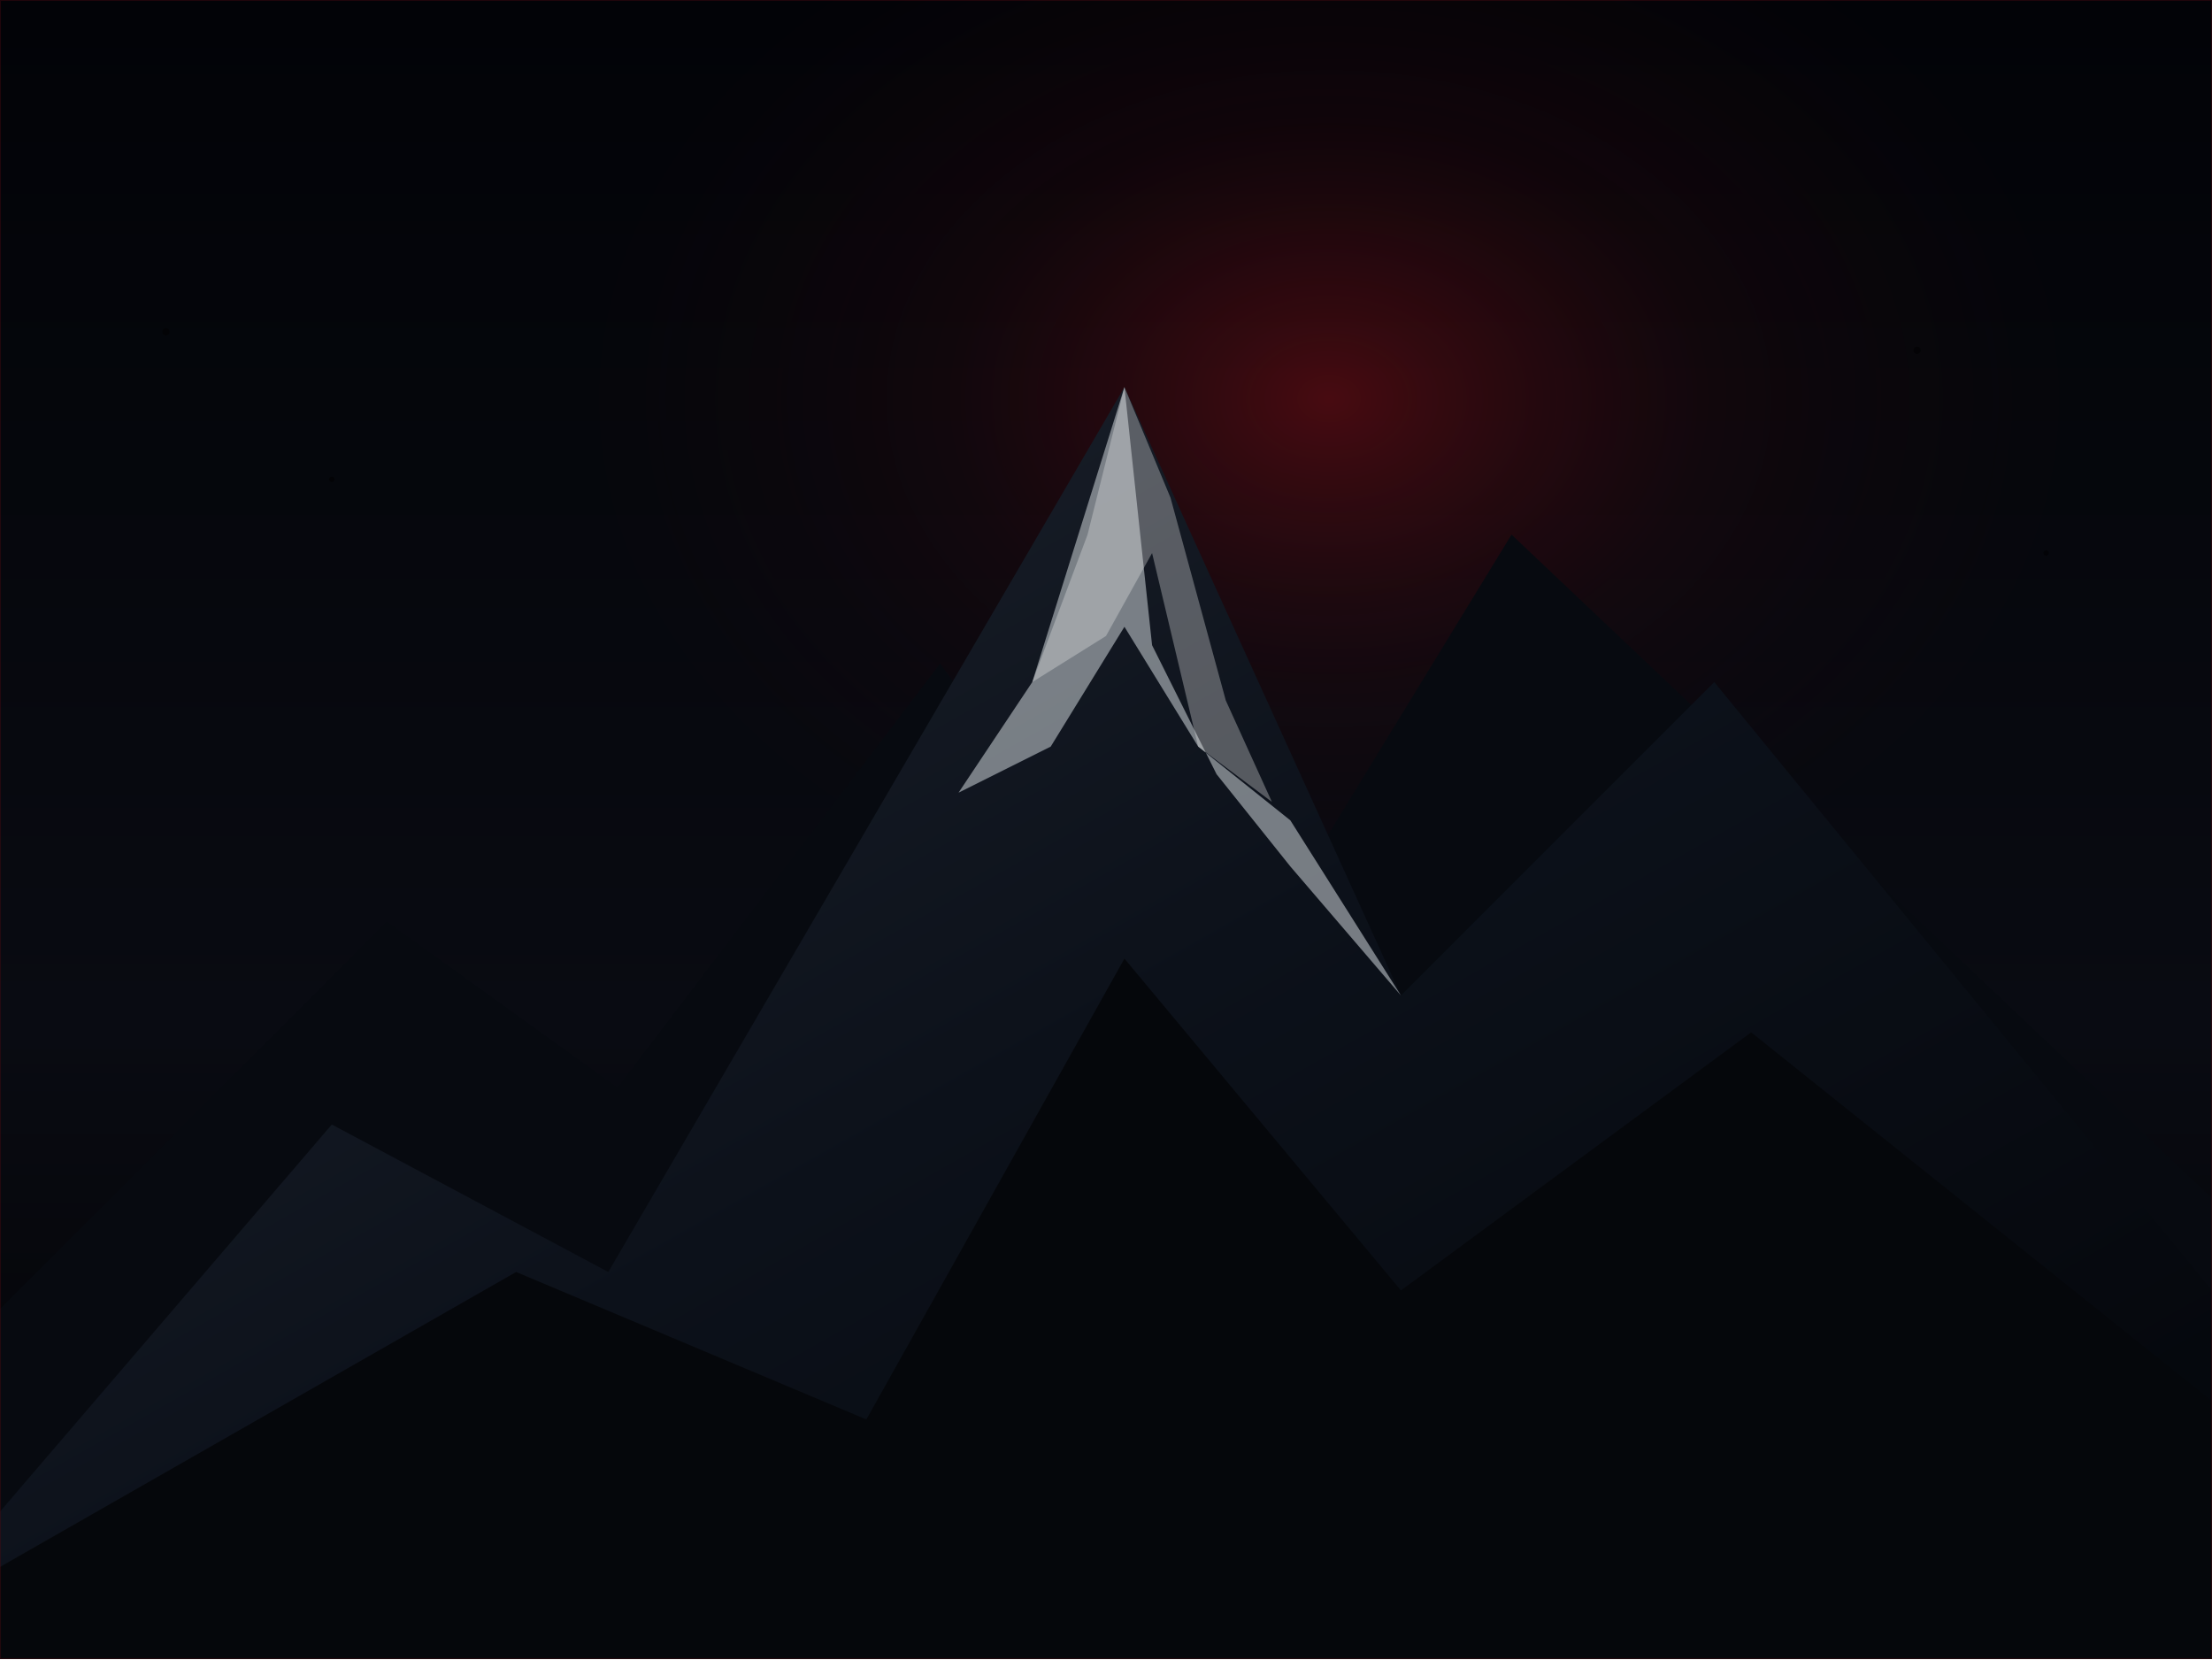
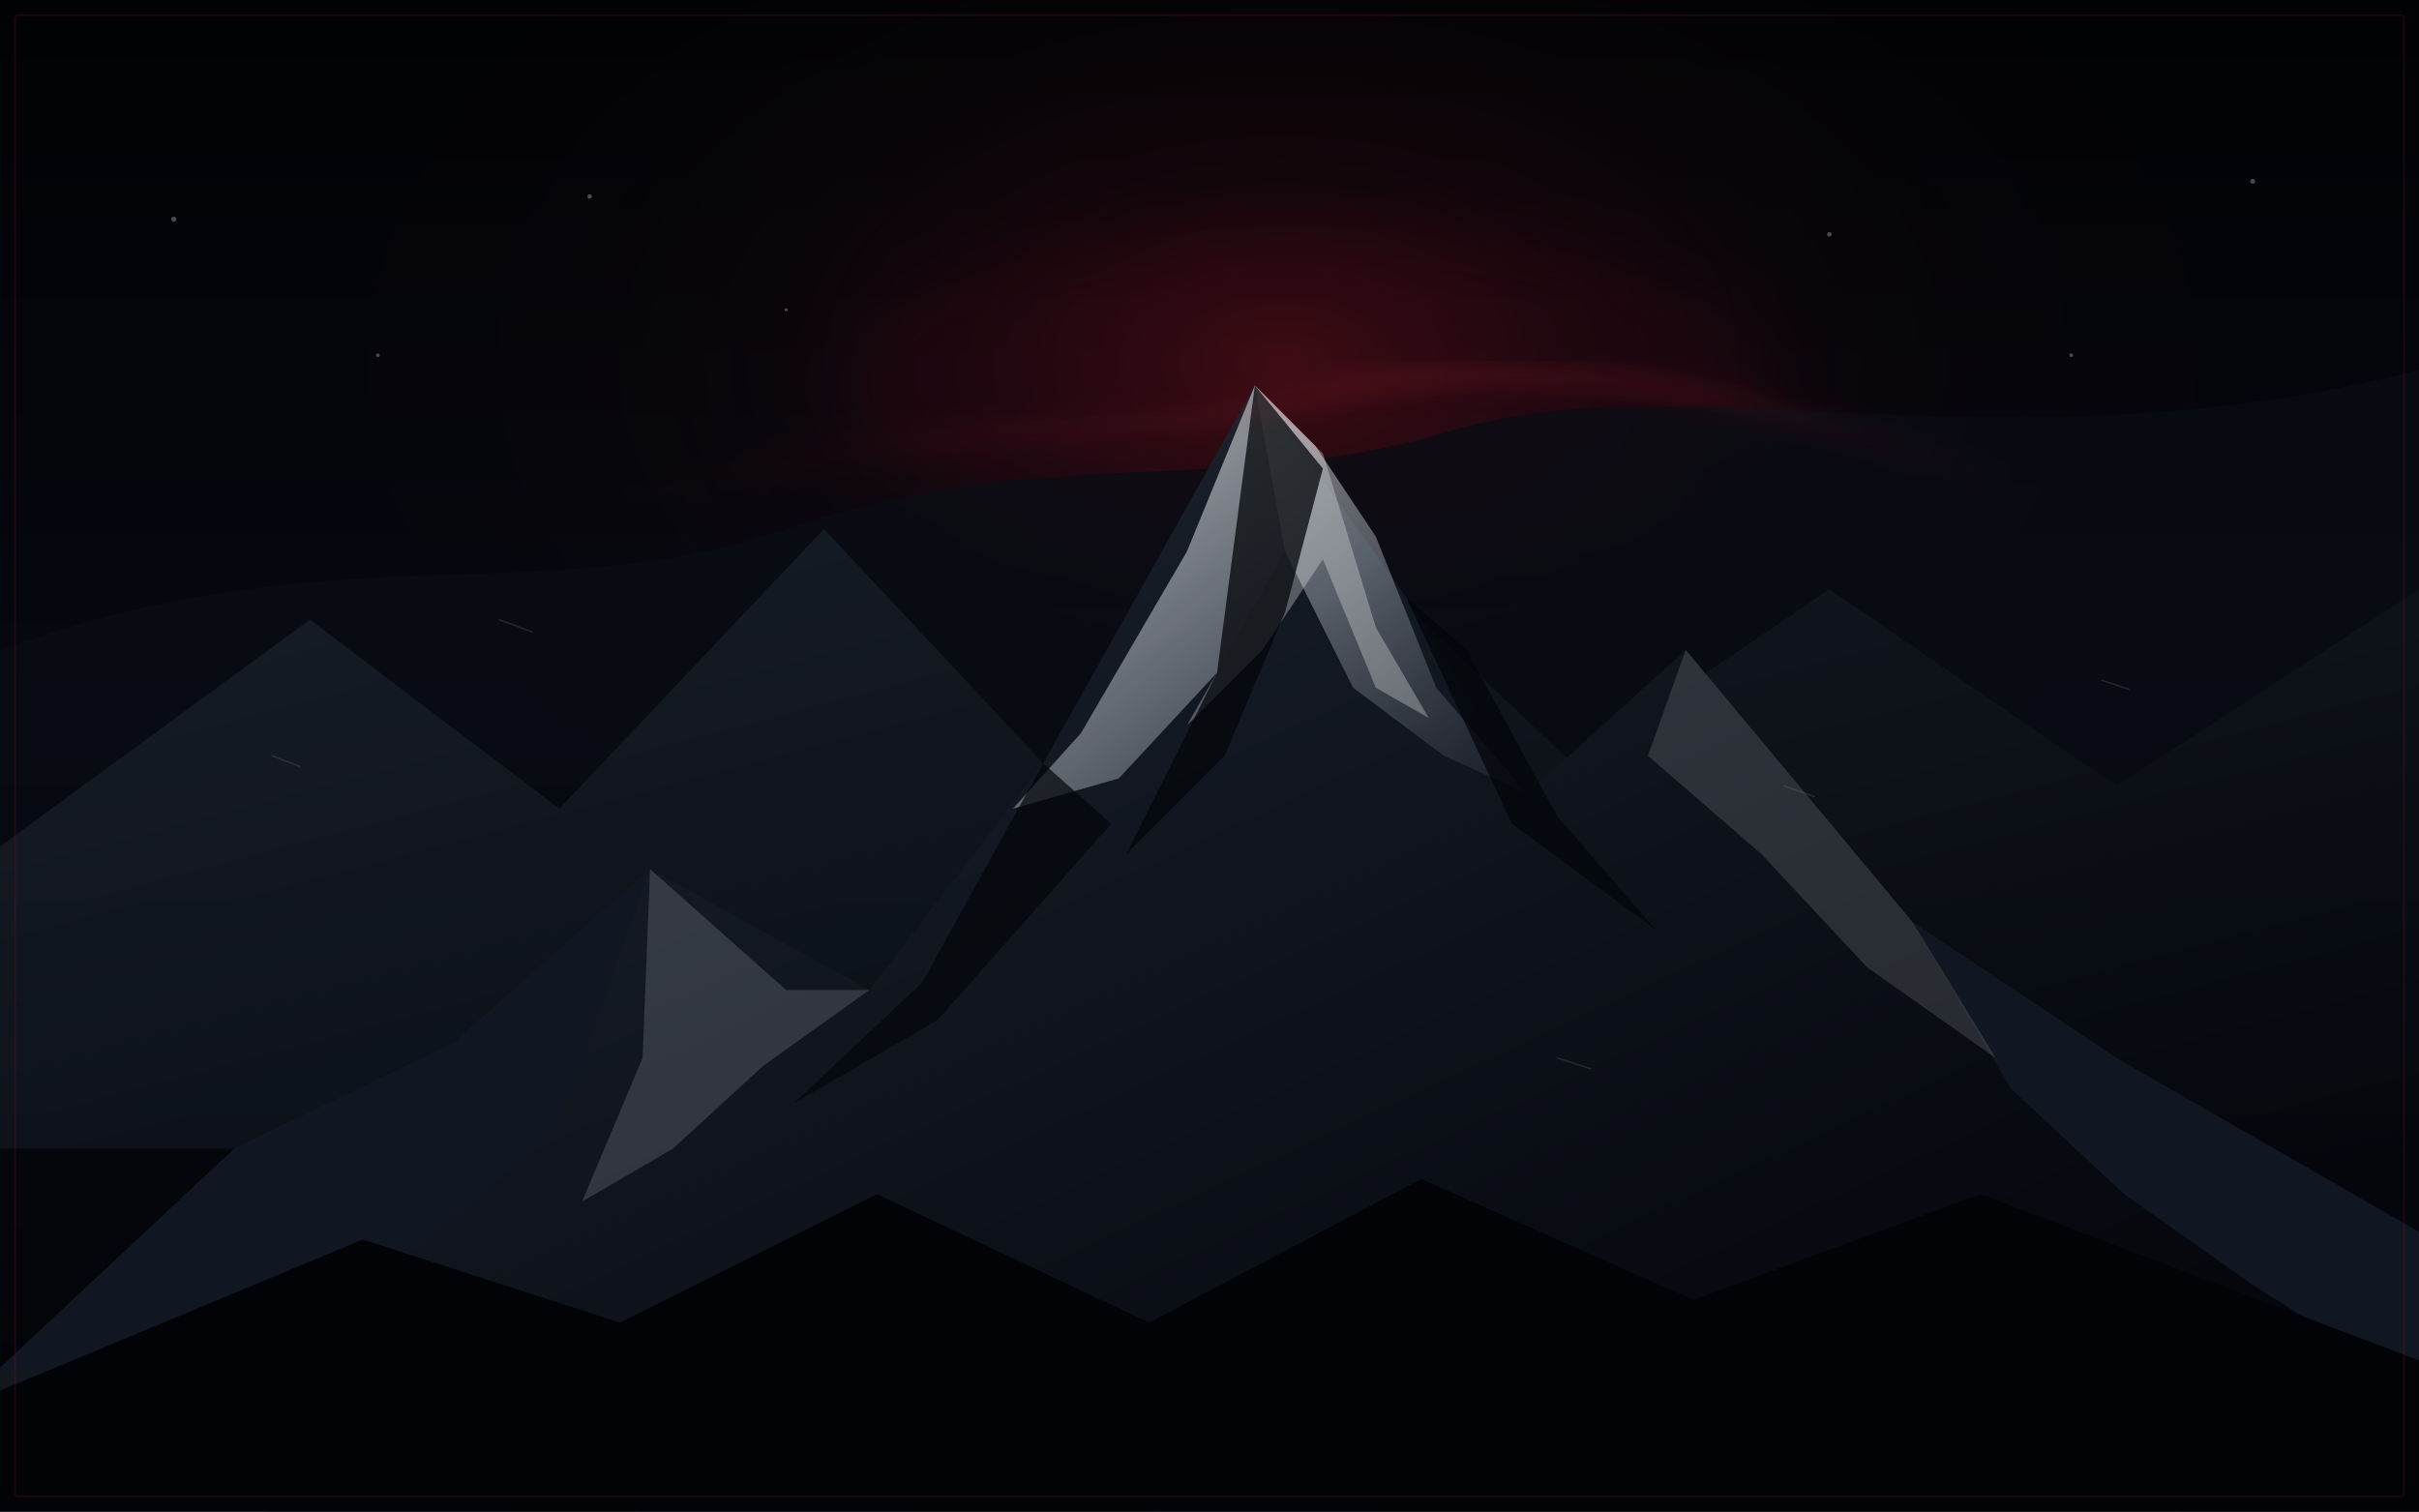
- <svg xmlns="http://www.w3.org/2000/svg" viewBox="0 0 1200 900" preserveAspectRatio="xMidYMid slice">
+ <svg xmlns="http://www.w3.org/2000/svg" viewBox="0 0 1600 1000" preserveAspectRatio="xMidYMid slice">
  <defs>
    <linearGradient id="sky" x1="0" y1="0" x2="0" y2="1">
-       <stop stop-color="#020307" />
-       <stop offset=".62" stop-color="#090b12" />
-       <stop offset="1" stop-color="#020203" />
+       <stop offset="0" stop-color="#010205" />
+       <stop offset=".55" stop-color="#070912" />
+       <stop offset="1" stop-color="#020306" />
    </linearGradient>
-     <radialGradient id="red" cx="60%" cy="24%" r="34%">
-       <stop stop-color="#8f1117" stop-opacity=".48" />
-       <stop offset=".5" stop-color="#4b0b12" stop-opacity=".18" />
-       <stop offset="1" stop-color="#22050a" stop-opacity="0" />
+     <radialGradient id="ominous" cx="53%" cy="24%" r="42%">
+       <stop offset="0" stop-color="#a71924" stop-opacity=".30" />
+       <stop offset=".28" stop-color="#68101a" stop-opacity=".17" />
+       <stop offset=".65" stop-color="#28070d" stop-opacity=".07" />
+       <stop offset="1" stop-color="#100207" stop-opacity="0" />
    </radialGradient>
-     <linearGradient id="mount" x1="0" y1="0" x2="1" y2="1">
-       <stop stop-color="#202631" />
-       <stop offset=".5" stop-color="#0c111a" />
-       <stop offset="1" stop-color="#030509" />
+     <linearGradient id="far" x1="0" y1="0" x2="1" y2="1">
+       <stop stop-color="#18202c" />
+       <stop offset="1" stop-color="#05070c" />
    </linearGradient>
+     <linearGradient id="mainmount" x1="0" y1="0" x2="1" y2="1">
+       <stop stop-color="#303744" />
+       <stop offset=".34" stop-color="#141a24" />
+       <stop offset=".72" stop-color="#080b12" />
+       <stop offset="1" stop-color="#020307" />
+     </linearGradient>
+     <linearGradient id="snow" x1="0" y1="0" x2="1" y2="1">
+       <stop stop-color="#f0f2f1" stop-opacity=".78" />
+       <stop offset=".55" stop-color="#aeb6bf" stop-opacity=".45" />
+       <stop offset="1" stop-color="#69717c" stop-opacity=".08" />
+     </linearGradient>
+     <linearGradient id="rededge" x1="0" y1="0" x2="0" y2="1">
+       <stop stop-color="#c32631" stop-opacity=".45" />
+       <stop offset="1" stop-color="#5b0710" stop-opacity="0" />
+     </linearGradient>
+     <filter id="glow">
+       <feGaussianBlur stdDeviation="22" />
+     </filter>
+     <filter id="soft">
+       <feGaussianBlur stdDeviation="7" />
+     </filter>
  </defs>
-   <rect width="1200" height="900" fill="url(#sky)" />
-   <rect width="1200" height="900" fill="url(#red)" />
-   <path fill="#070a10" d="M0 710 210 500 335 590 510 360 655 560 820 290 1200 650V900H0Z" />
-   <path fill="url(#mount)" d="M0 820 180 610 330 690 610 210 760 540 930 370 1200 700V900H0Z" />
-   <path fill="#b8bec4" opacity=".62" d="M610 210 560 370 520 430 570 405 610 340 650 405 700 445 760 540 700 470 660 420 625 350Z" />
-   <path fill="#eef0f0" opacity=".32" d="M610 210 590 290 560 370 600 345 625 300 650 405 690 435 665 380 635 270Z" />
-   <path fill="#05070b" d="M0 850 280 690 470 770 610 520 760 700 950 560 1200 760V900H0Z" />
-   <g fill="#020305" opacity=".8">
-     <circle cx="90" cy="180" r="2" />
-     <circle cx="180" cy="260" r="1.5" />
-     <circle cx="1040" cy="190" r="2" />
-     <circle cx="1110" cy="300" r="1.5" />
+   <rect width="1600" height="1000" fill="url(#sky)" />
+   <rect width="1600" height="1000" fill="url(#ominous)" />
+   <ellipse cx="865" cy="255" rx="310" ry="105" fill="#8f101b" opacity=".10" filter="url(#glow)" />
+   <path d="M0 430 C220 350 360 405 520 350 C690 292 810 330 960 285 C1120 238 1320 315 1600 245 L1600 520 L0 520Z" fill="#090b13" opacity=".78" />
+   <path d="M0 560 L205 410 L370 535 L545 350 L690 505 L855 330 L1040 505 L1210 390 L1400 520 L1600 390 L1600 760 L0 760Z" fill="url(#far)" opacity=".92" />
+   <path d="M0 905 L155 760 L300 690 L430 575 L575 655 L690 505 L830 255 L930 395 L1010 525 L1115 430 L1265 610 L1400 700 L1600 815 L1600 1000 L0 1000Z" fill="url(#mainmount)" />
+   <path d="M830 255 L785 365 L715 485 L670 535 L740 515 L805 445 L850 365 L895 455 L955 500 L1010 525 L950 455 L910 355 L870 295 Z" fill="url(#snow)" />
+   <path d="M830 255 L850 365 L805 445 L785 480 L835 430 L875 370 L910 455 L945 475 L910 415 L875 300 Z" fill="#f4f5f4" opacity=".30" />
+   <path d="M830 255 L805 445 L745 565 L810 500 L850 405 L875 310Z" fill="#03050a" opacity=".75" />
+   <path d="M930 395 L1000 545 L1095 615 L1030 540 L970 430Z" fill="#020408" opacity=".72" />
+   <path d="M690 505 L610 650 L525 730 L620 675 L735 545Z" fill="#03050a" opacity=".70" />
+   <path d="M0 905 L155 760 L300 690 L430 575 L370 745 L285 820 L205 875 L130 925Z" fill="#111722" />
+   <path d="M1265 610 L1400 700 L1600 815 L1600 920 L1490 850 L1405 790 L1330 720Z" fill="#111722" />
+   <path d="M430 575 L520 655 L575 655 L505 705 L445 760 L385 795 L425 700Z" fill="#c7cdd1" opacity=".18" />
+   <path d="M1115 430 L1265 610 L1320 700 L1235 640 L1165 565 L1090 500Z" fill="#d8dcde" opacity=".15" />
+   <path d="M0 920 L240 820 L410 875 L580 790 L760 875 L940 780 L1120 860 L1310 790 L1600 900 L1600 1000 L0 1000Z" fill="#020307" />
+   <path d="M410 335 C620 270 720 300 855 265 C1010 225 1160 260 1320 320" fill="none" stroke="url(#rededge)" stroke-width="18" opacity=".32" filter="url(#soft)" />
+   <g fill="#dce0e3" opacity=".32">
+     <circle cx="115" cy="145" r="1.7" />
+     <circle cx="250" cy="235" r="1.2" />
+     <circle cx="390" cy="130" r="1.5" />
+     <circle cx="520" cy="205" r="1" />
+     <circle cx="1210" cy="155" r="1.5" />
+     <circle cx="1370" cy="235" r="1.2" />
+     <circle cx="1490" cy="120" r="1.6" />
  </g>
-   <rect width="1200" height="900" fill="none" stroke="#5b0b12" stroke-opacity=".35" />
+   <g stroke="#d7dce0" stroke-linecap="round" opacity=".12">
+     <path d="M180 500l18 7" />
+     <path d="M330 410l22 8" />
+     <path d="M1180 520l20 7" />
+     <path d="M1390 450l18 6" />
+     <path d="M1030 700l22 7" />
+   </g>
+   <rect x="10" y="10" width="1580" height="980" rx="2" fill="none" stroke="#7b1019" stroke-opacity=".28" />
</svg>
